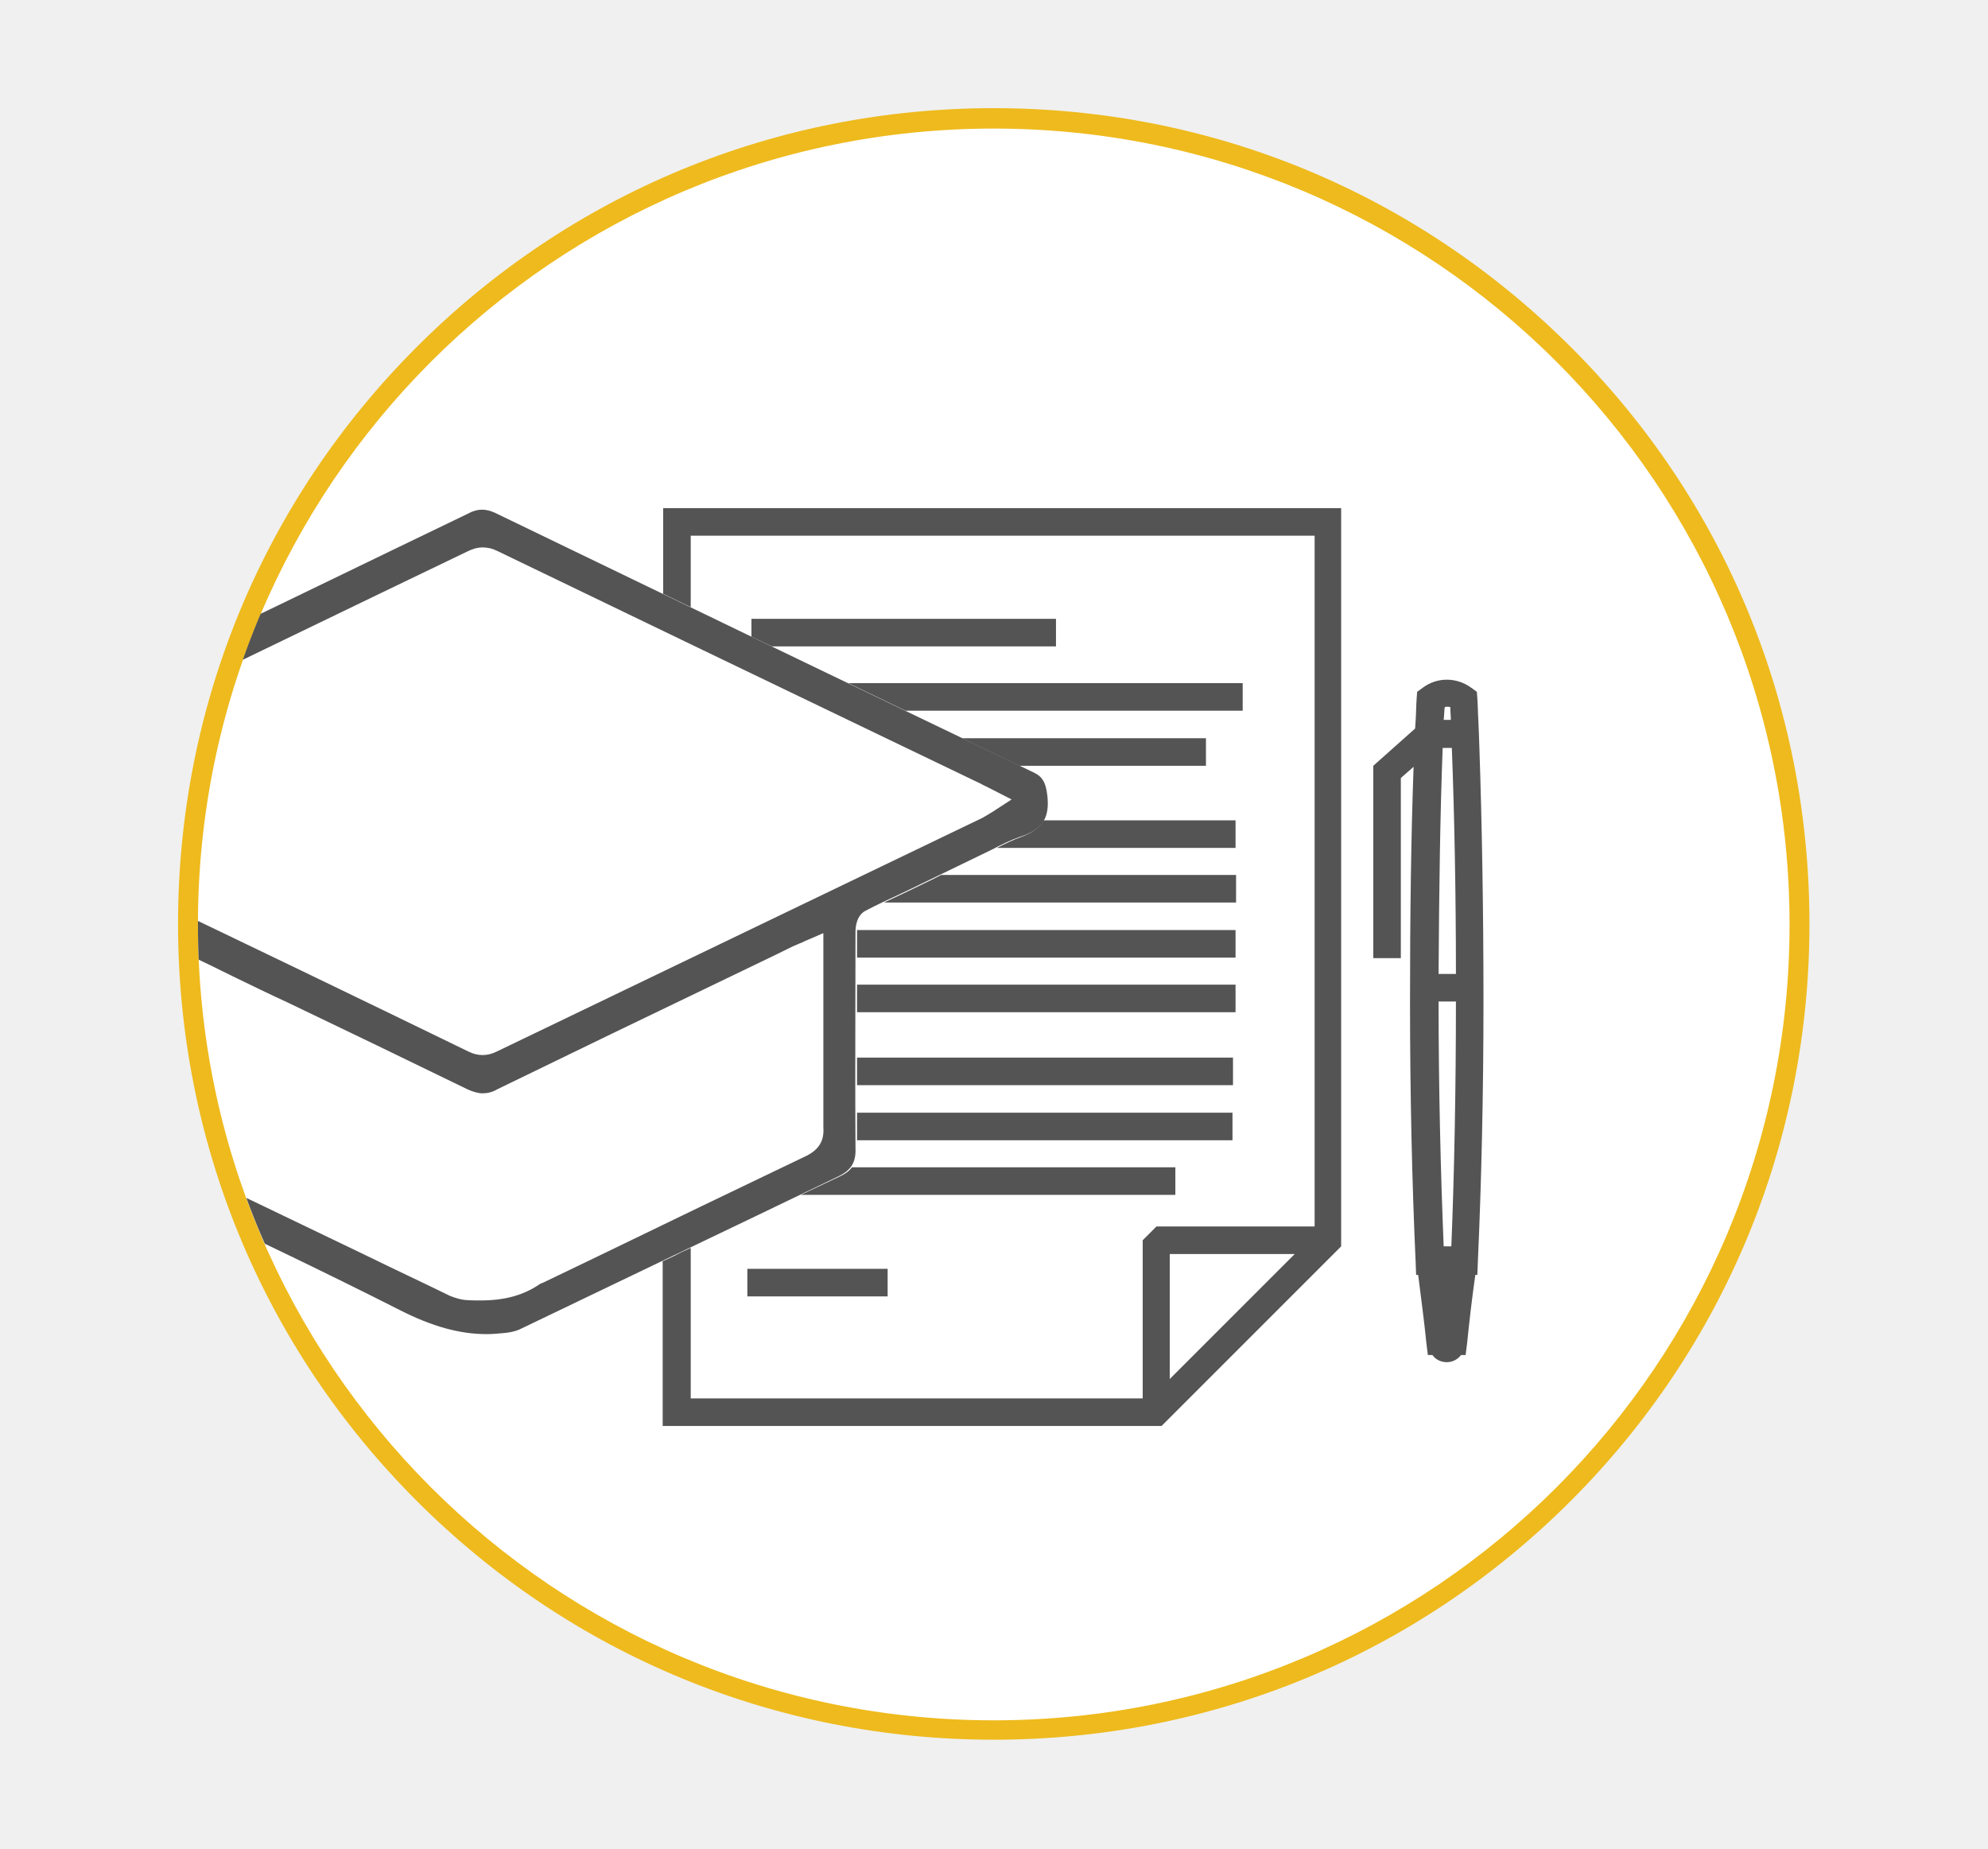
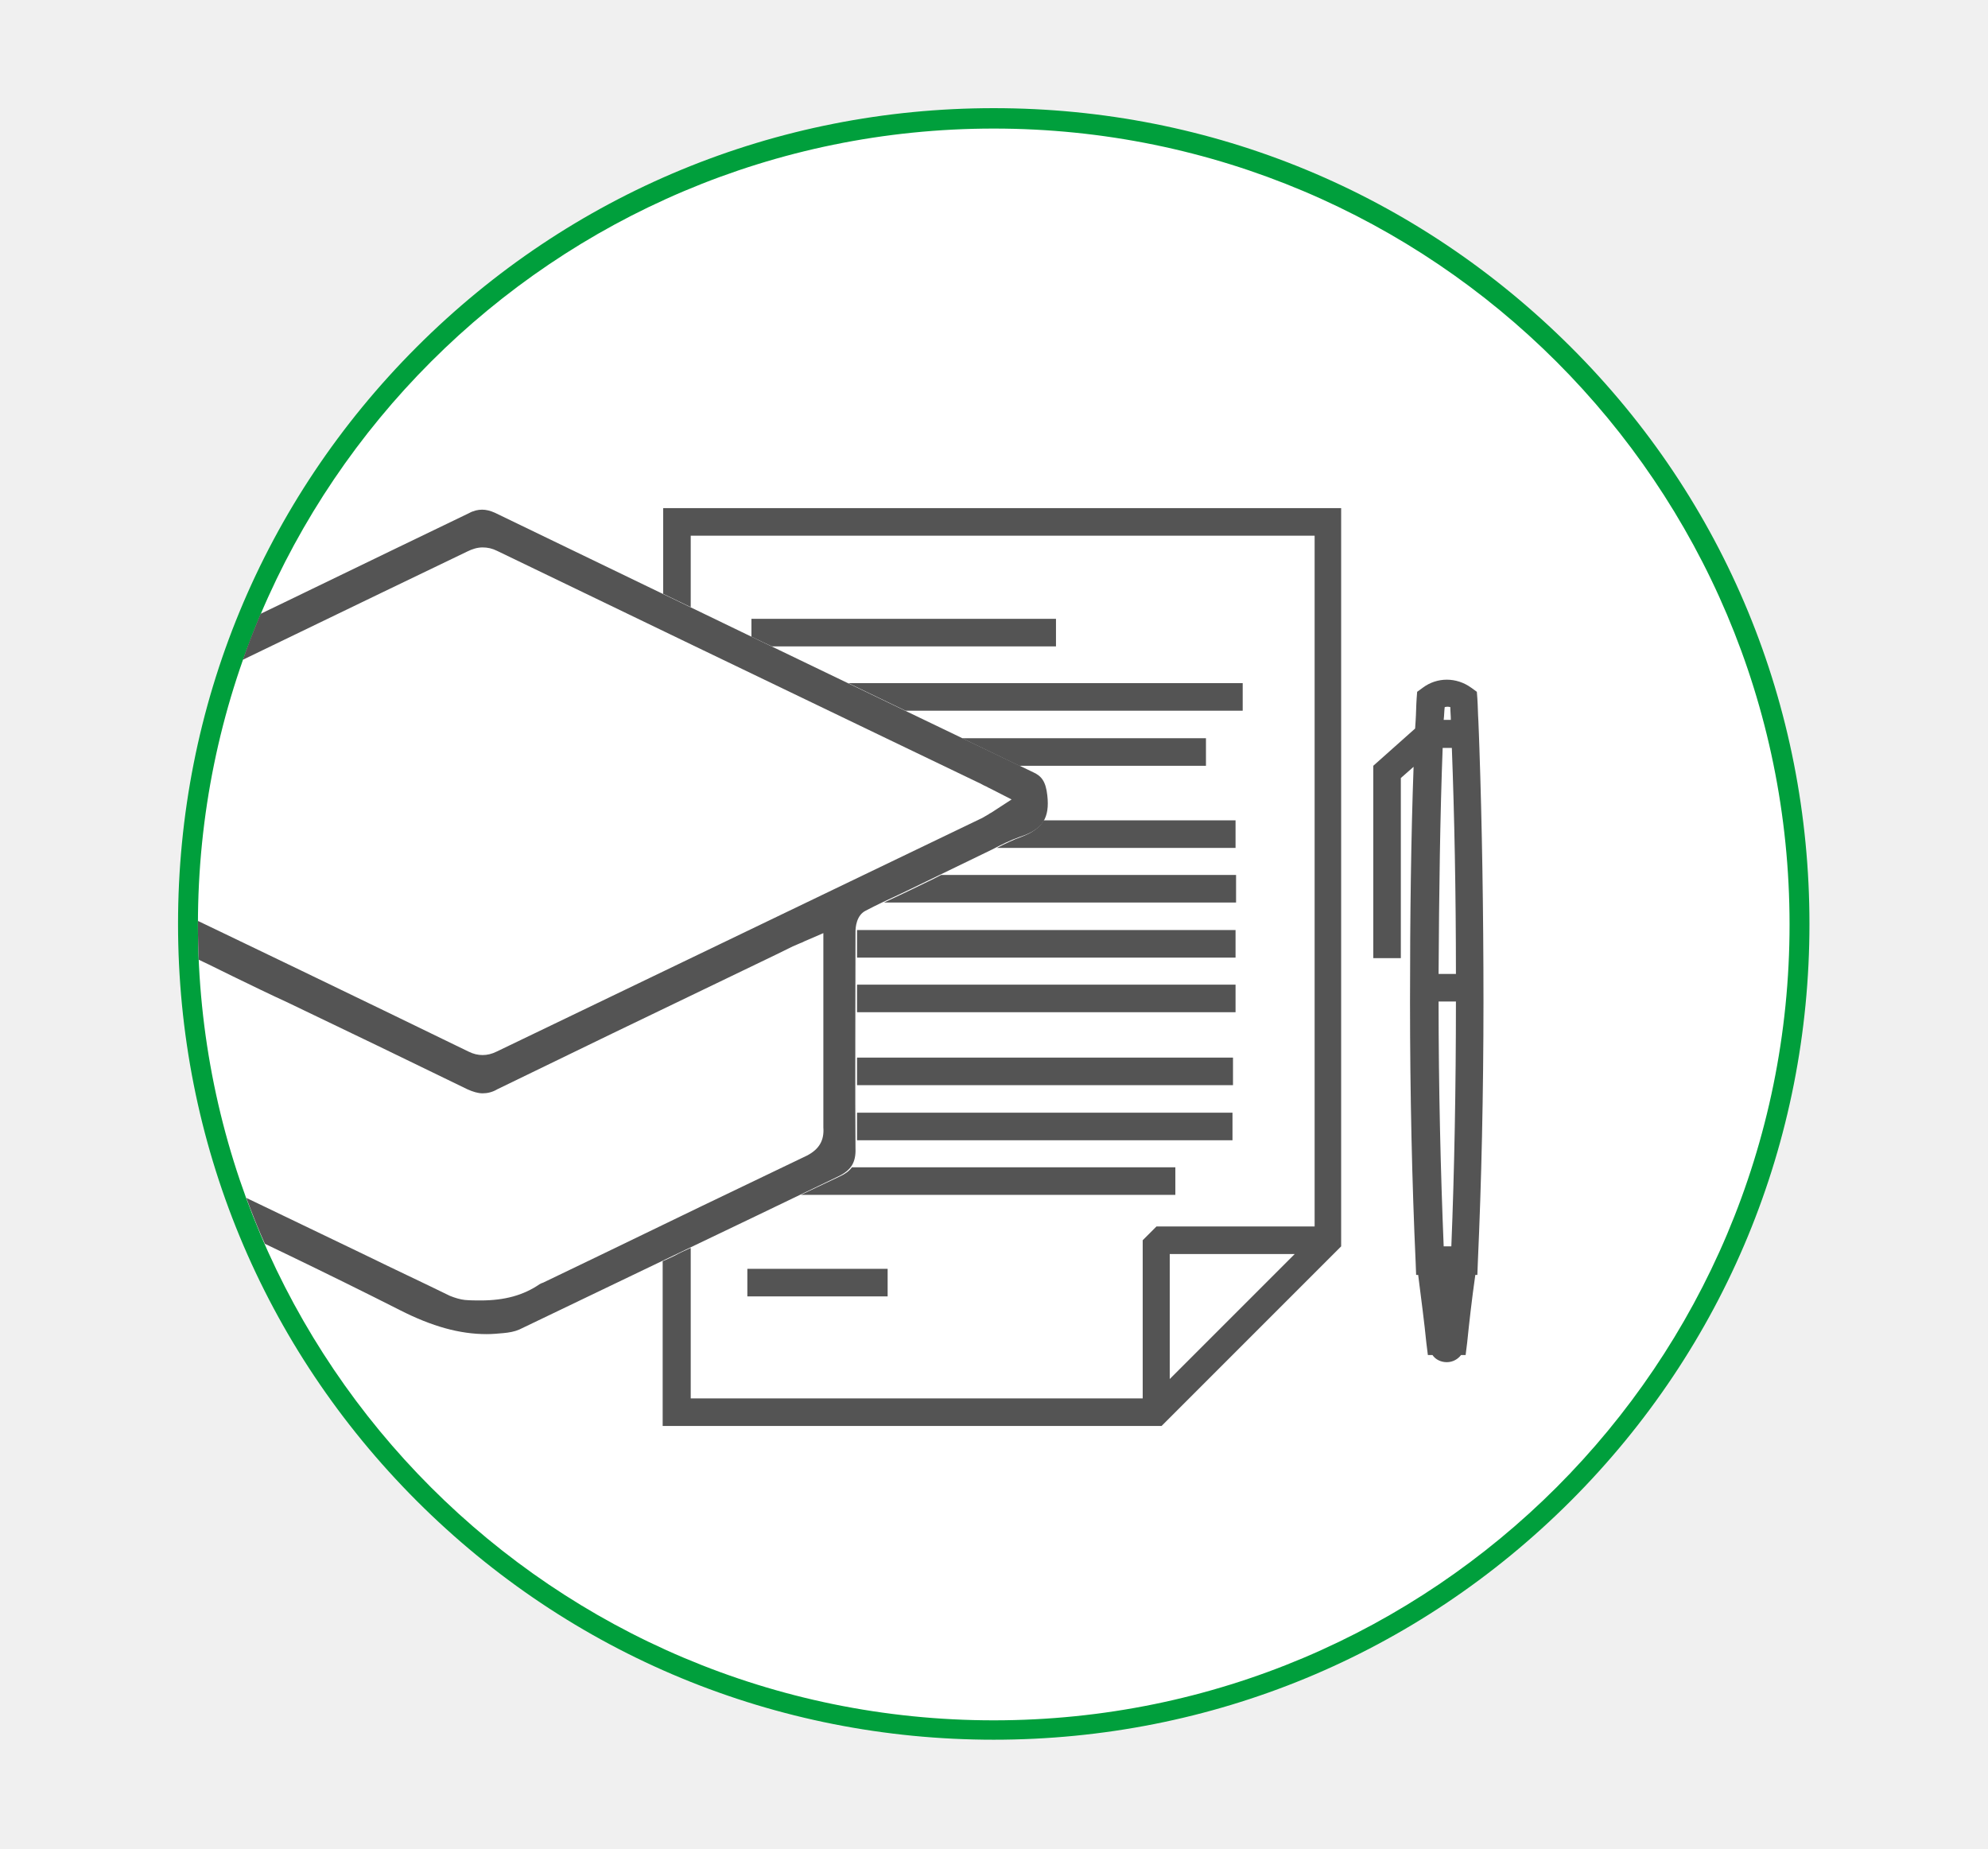
<svg xmlns="http://www.w3.org/2000/svg" xmlns:xlink="http://www.w3.org/1999/xlink" version="1.1" id="Layer_1" x="0px" y="0px" viewBox="0 0 389.7 362.3" style="enable-background:new 0 0 389.7 362.3;" xml:space="preserve">
  <style type="text/css">
	.st0{fill:#FFFFFF;}
- 	.st1{fill:#EEBA1D;}
+ 	.st1{fill:#009f3c;}
	.st2{fill:none;stroke:#4E555E;stroke-width:4;stroke-linecap:round;stroke-linejoin:round;stroke-miterlimit:10;}
	.st3{clip-path:url(#SVGID_2_);}
	.st4{fill:none;stroke:#4E555E;stroke-width:4;stroke-linecap:round;stroke-miterlimit:10;}
	.st5{clip-path:url(#SVGID_4_);}
	.st6{clip-path:url(#SVGID_6_);}
	.st7{clip-path:url(#SVGID_8_);}
	.st8{clip-path:url(#SVGID_10_);}
	.st9{fill:none;}
	.st10{clip-path:url(#SVGID_12_);}
	.st11{fill:none;stroke:#4E555E;stroke-width:6;stroke-linecap:round;stroke-linejoin:round;stroke-miterlimit:10;}
	.st12{clip-path:url(#SVGID_14_);}
	.st13{fill:#545454;}
</style>
  <g>
    <path class="st0" d="M194.8,339.1c-87.1,0-158-70.9-158-158s70.9-158,158-158s158,70.9,158,158S281.9,339.1,194.8,339.1z" />
    <g>
      <path class="st1" d="M194.8,25.2c86.1,0,156,69.8,156,156s-69.8,156-156,156s-156-69.8-156-156S108.7,25.2,194.8,25.2 M194.8,21.2    c-42.7,0-82.9,16.6-113.1,46.8s-46.8,70.4-46.8,113.1S51.5,264,81.7,294.2s70.4,46.8,113.1,46.8s82.9-16.6,113.1-46.8    s46.8-70.4,46.8-113.1S338.2,98.2,307.9,68S237.6,21.2,194.8,21.2L194.8,21.2z" />
    </g>
  </g>
  <g>
    <defs>
      <circle id="SVGID_13_" cx="194.8" cy="181.1" r="156" />
    </defs>
    <clipPath id="SVGID_2_">
      <use xlink:href="#SVGID_13_" style="overflow:visible;" />
    </clipPath>
    <g class="st3">
      <path class="st13" d="M205.3,155.9c-0.3-2.8-1.2-3.8-2.7-4.5c-37.5-18-71.3-34.3-105.6-50.9c-0.9-0.4-1.7-0.6-2.5-0.6    c-0.8,0-1.7,0.2-2.6,0.7l-14.1,6.8c-29.1,14.1-59.2,28.6-88.9,42.7c-4.1,2-5.4,4-5.1,8.1c0.2,2.6,1,3.8,2.9,4.7    c5.4,2.5,10.8,5.2,16,7.7c5,2.4,10.1,4.9,15.2,7.3c2.2,1,3.2,2.7,3.1,5.1c0,3.4,0,12.3,0,21.7c0,12.6,0,16.2-0.1,20.7    c0,2.5,0.8,3.9,3.1,5c3.9,1.9,7.8,3.7,11.6,5.6c14.1,6.7,28.6,13.6,42.8,20.8c6.3,3.2,11.7,4.7,17,4.7c1.1,0,2.2-0.1,3.3-0.2    c1.1-0.1,2.2-0.3,3.1-0.7c10-4.8,20.2-9.7,30-14.4c10.7-5.1,21.7-10.4,32.5-15.6c2.5-1.2,3.5-2.7,3.4-5.5c-0.1-8,0-35.2,0-42.5    c0-0.9,0.2-3.2,2-4.1c2.1-1.1,4.2-2.1,6.4-3.1c0.7-0.3,1.4-0.7,2.1-1l3.3-1.6c0,0,12-5.8,13-6.3c1.7-0.9,3.5-1.8,5.5-2.5    C204.4,162.6,205.8,160.3,205.3,155.9z M158.2,226.5c-13.6,6.5-27.5,13.2-40.9,19.7l-10.6,5.1c-0.2,0.1-0.4,0.2-0.5,0.2    c-0.2,0.1-0.4,0.2-0.4,0.2c-3.2,2.2-6.9,3.2-11.6,3.2c-1,0-2,0-3.1-0.1c-0.9-0.1-1.9-0.4-2.9-0.8c-5.5-2.7-11.1-5.3-16.6-8    c-13.1-6.3-26.6-12.8-39.9-19.1c-2.8-1.4-4.1-3.4-4-6.5c0.1-3.8,0.1-16.3,0.1-27.4c0-2.8,0-5,0-6v-4.2l3.8,1.8l4.6,2.2    c3.2,1.5,6.3,3,9.3,4.5c3.7,1.8,7.4,3.6,11.1,5.3c11.5,5.5,23.3,11.2,35,16.9c1.1,0.5,2.1,0.8,3,0.8c0.9,0,1.9-0.2,2.9-0.8    c15-7.3,30.3-14.7,45.1-21.8c4.3-2.1,8.6-4.1,12.8-6.2c0.5-0.2,0.9-0.4,1.4-0.6c0.3-0.1,0.5-0.2,0.9-0.4l3.7-1.6v4.1v3.8    c0,0.7,0,2.4,0,4.6c0,9.9,0,22.5,0,25.6C161.6,223.6,160.5,225.3,158.2,226.5z M194.3,159.3c-0.2,0.1-0.4,0.2-0.5,0.3    c-0.4,0.2-0.8,0.5-1.2,0.7l-23.5,11.3c-23.5,11.3-47.8,23-71.7,34.5c-1,0.5-1.9,0.7-2.8,0.7c-0.9,0-1.8-0.2-2.8-0.7    c-22.2-10.8-44-21.3-64.3-31c-6.7-3.2-13.3-6.4-20-9.6c-3.5-1.7-7.1-3.4-10.6-5.1c-0.4-0.2-0.8-0.4-1.2-0.6    c-0.2-0.1-0.5-0.3-0.8-0.4l-4.8-2.4l4.8-2.3l5.7-2.8l11.5-5.5l12.7-6.1c21.9-10.5,44.5-21.5,66.8-32.2c1-0.5,2-0.8,3-0.8    c1,0,1.9,0.2,2.9,0.7c25.5,12.3,51.4,24.8,76.4,36.8l17.9,8.6c0.5,0.2,0.9,0.5,1.4,0.7c0.3,0.1,0.5,0.3,0.8,0.4l4.3,2.2    L194.3,159.3z" />
      <g>
        <path class="st13" d="M241.7,207.3H168c0,1.8,0,3.7,0,5.4h73.7V207.3z" />
        <path class="st13" d="M242.2,182.3h-74.2c0,0.2,0,0.3,0,0.4c0,1.2,0,2.9,0,5h74.2V182.3z" />
        <path class="st13" d="M236.5,144.7h-47.9c3.7,1.8,7.5,3.6,11.2,5.4h36.6V144.7z" />
        <path class="st13" d="M242.2,193H168c0,1.7,0,3.5,0,5.4h74.2V193z" />
        <path class="st13" d="M241.7,218.1H168c0,2.1,0,3.9,0,5.4h73.6V218.1z" />
        <path class="st13" d="M130,116.4c1.8,0.9,3.6,1.7,5.4,2.6v-14h122.3v135.4h-31l-2.7,2.7v31h-88.6v-29.5c-1.1,0.5-2.2,1-3.3,1.6     c-0.7,0.3-1.4,0.7-2.2,1v32.3h97.8l0.8-0.8v0l16.8-16.8l17.6-17.6V99.6H130V116.4z M229.3,270.3v-24.5h24.5L229.3,270.3z" />
        <path class="st13" d="M147.3,124.8c1.3,0.6,2.7,1.3,4,1.9H207v-5.4h-59.7V124.8z" />
        <rect x="146.5" y="248.7" class="st13" width="27.5" height="5.4" />
        <path class="st13" d="M230.4,228.8H167c-0.5,0.7-1.3,1.3-2.4,1.8c-2.5,1.2-5.1,2.4-7.6,3.6h73.4V228.8z" />
        <path class="st13" d="M242.2,171.5h-57.7c-1.5,0.8-2.6,1.3-2.6,1.3l-3.3,1.6c-0.7,0.3-1.4,0.7-2.1,1c-1.1,0.5-2.1,1-3.2,1.5h69     V171.5z" />
        <path class="st13" d="M290,146.6L290,146.6l-0.1-2.8c0,0,0,0,0,0l-0.1-2.5h0c-0.1-1.5-0.1-3-0.2-4.4l-0.1-1.3l-1.1-0.8     c-2.9-2.1-6.7-2.1-9.5,0l-1.1,0.8l-0.1,1.3c-0.1,1.4-0.1,2.9-0.2,4.4h0l-0.1,1.5l-8.2,7.3v37.7h5.4v-35.3l2.5-2.2     c-0.5,13.7-0.7,29.4-0.7,46.1c0,18,0.4,35.6,1.1,50.9l0.1,2.6h0.4c0.6,4.8,1.2,9.2,1.6,13.3l0.3,2.4h0.9c0.6,0.9,1.7,1.4,2.8,1.4     c1.2,0,2.2-0.6,2.8-1.4h0.9l0.3-2.4c0.4-3.9,0.9-8.4,1.6-13.3h0.4l0.1-2.6c0.7-15.5,1.1-33.1,1.1-50.9     C290.8,178.3,290.5,161.3,290,146.6z M283.2,138.6c0.4-0.1,0.7-0.1,1.1,0c0,0.8,0.1,1.7,0.1,2.5H283     C283.1,140.3,283.1,139.4,283.2,138.6z M282.8,146.6h1.2v0h0.6c0.5,13.2,0.8,28.4,0.8,44.3H282     C282.1,174.7,282.3,159.6,282.8,146.6z M284.5,244.3H283c-0.6-14.6-1-31.1-1-48h3.4C285.4,213,285.1,229.5,284.5,244.3z" />
        <path class="st13" d="M243.6,133.9h-77.3c3.7,1.8,7.5,3.6,11.2,5.4h66.1V133.9z" />
        <path class="st13" d="M242.2,160.8h-37.6c-0.8,1.4-2.2,2.4-4.3,3.2c-1.7,0.6-3.3,1.4-4.9,2.2h46.8V160.8z" />
      </g>
    </g>
  </g>
</svg>
